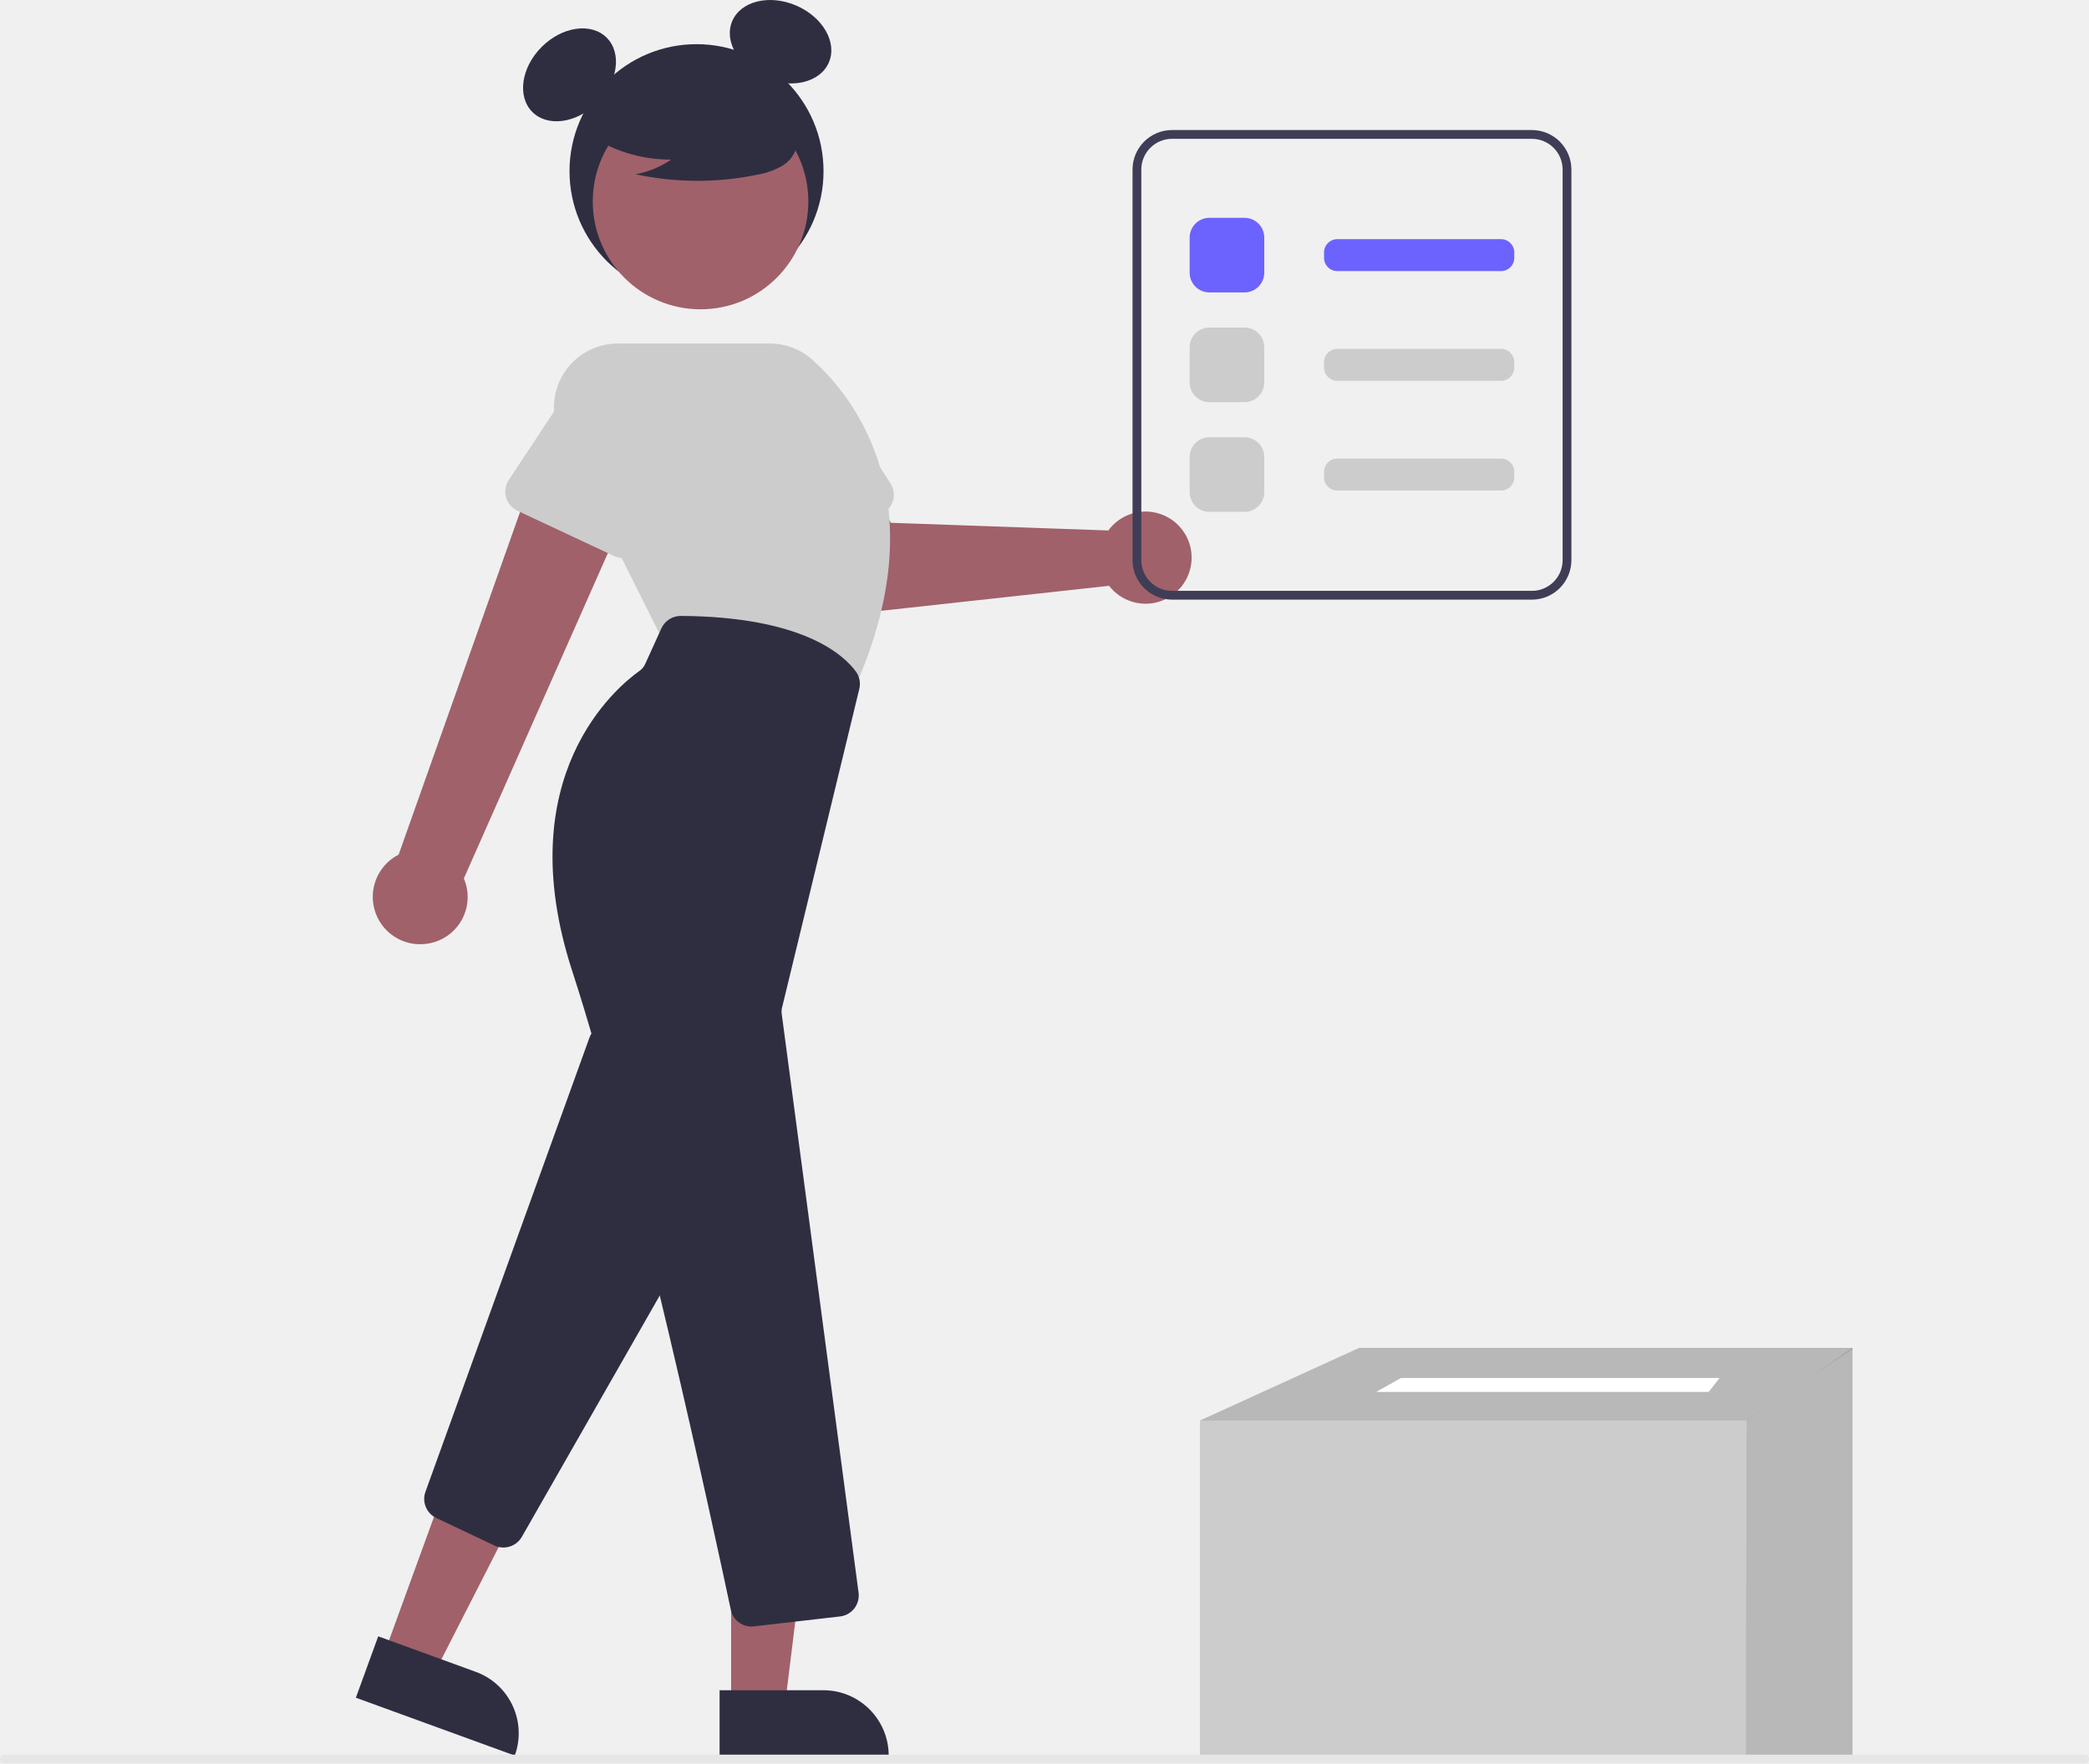
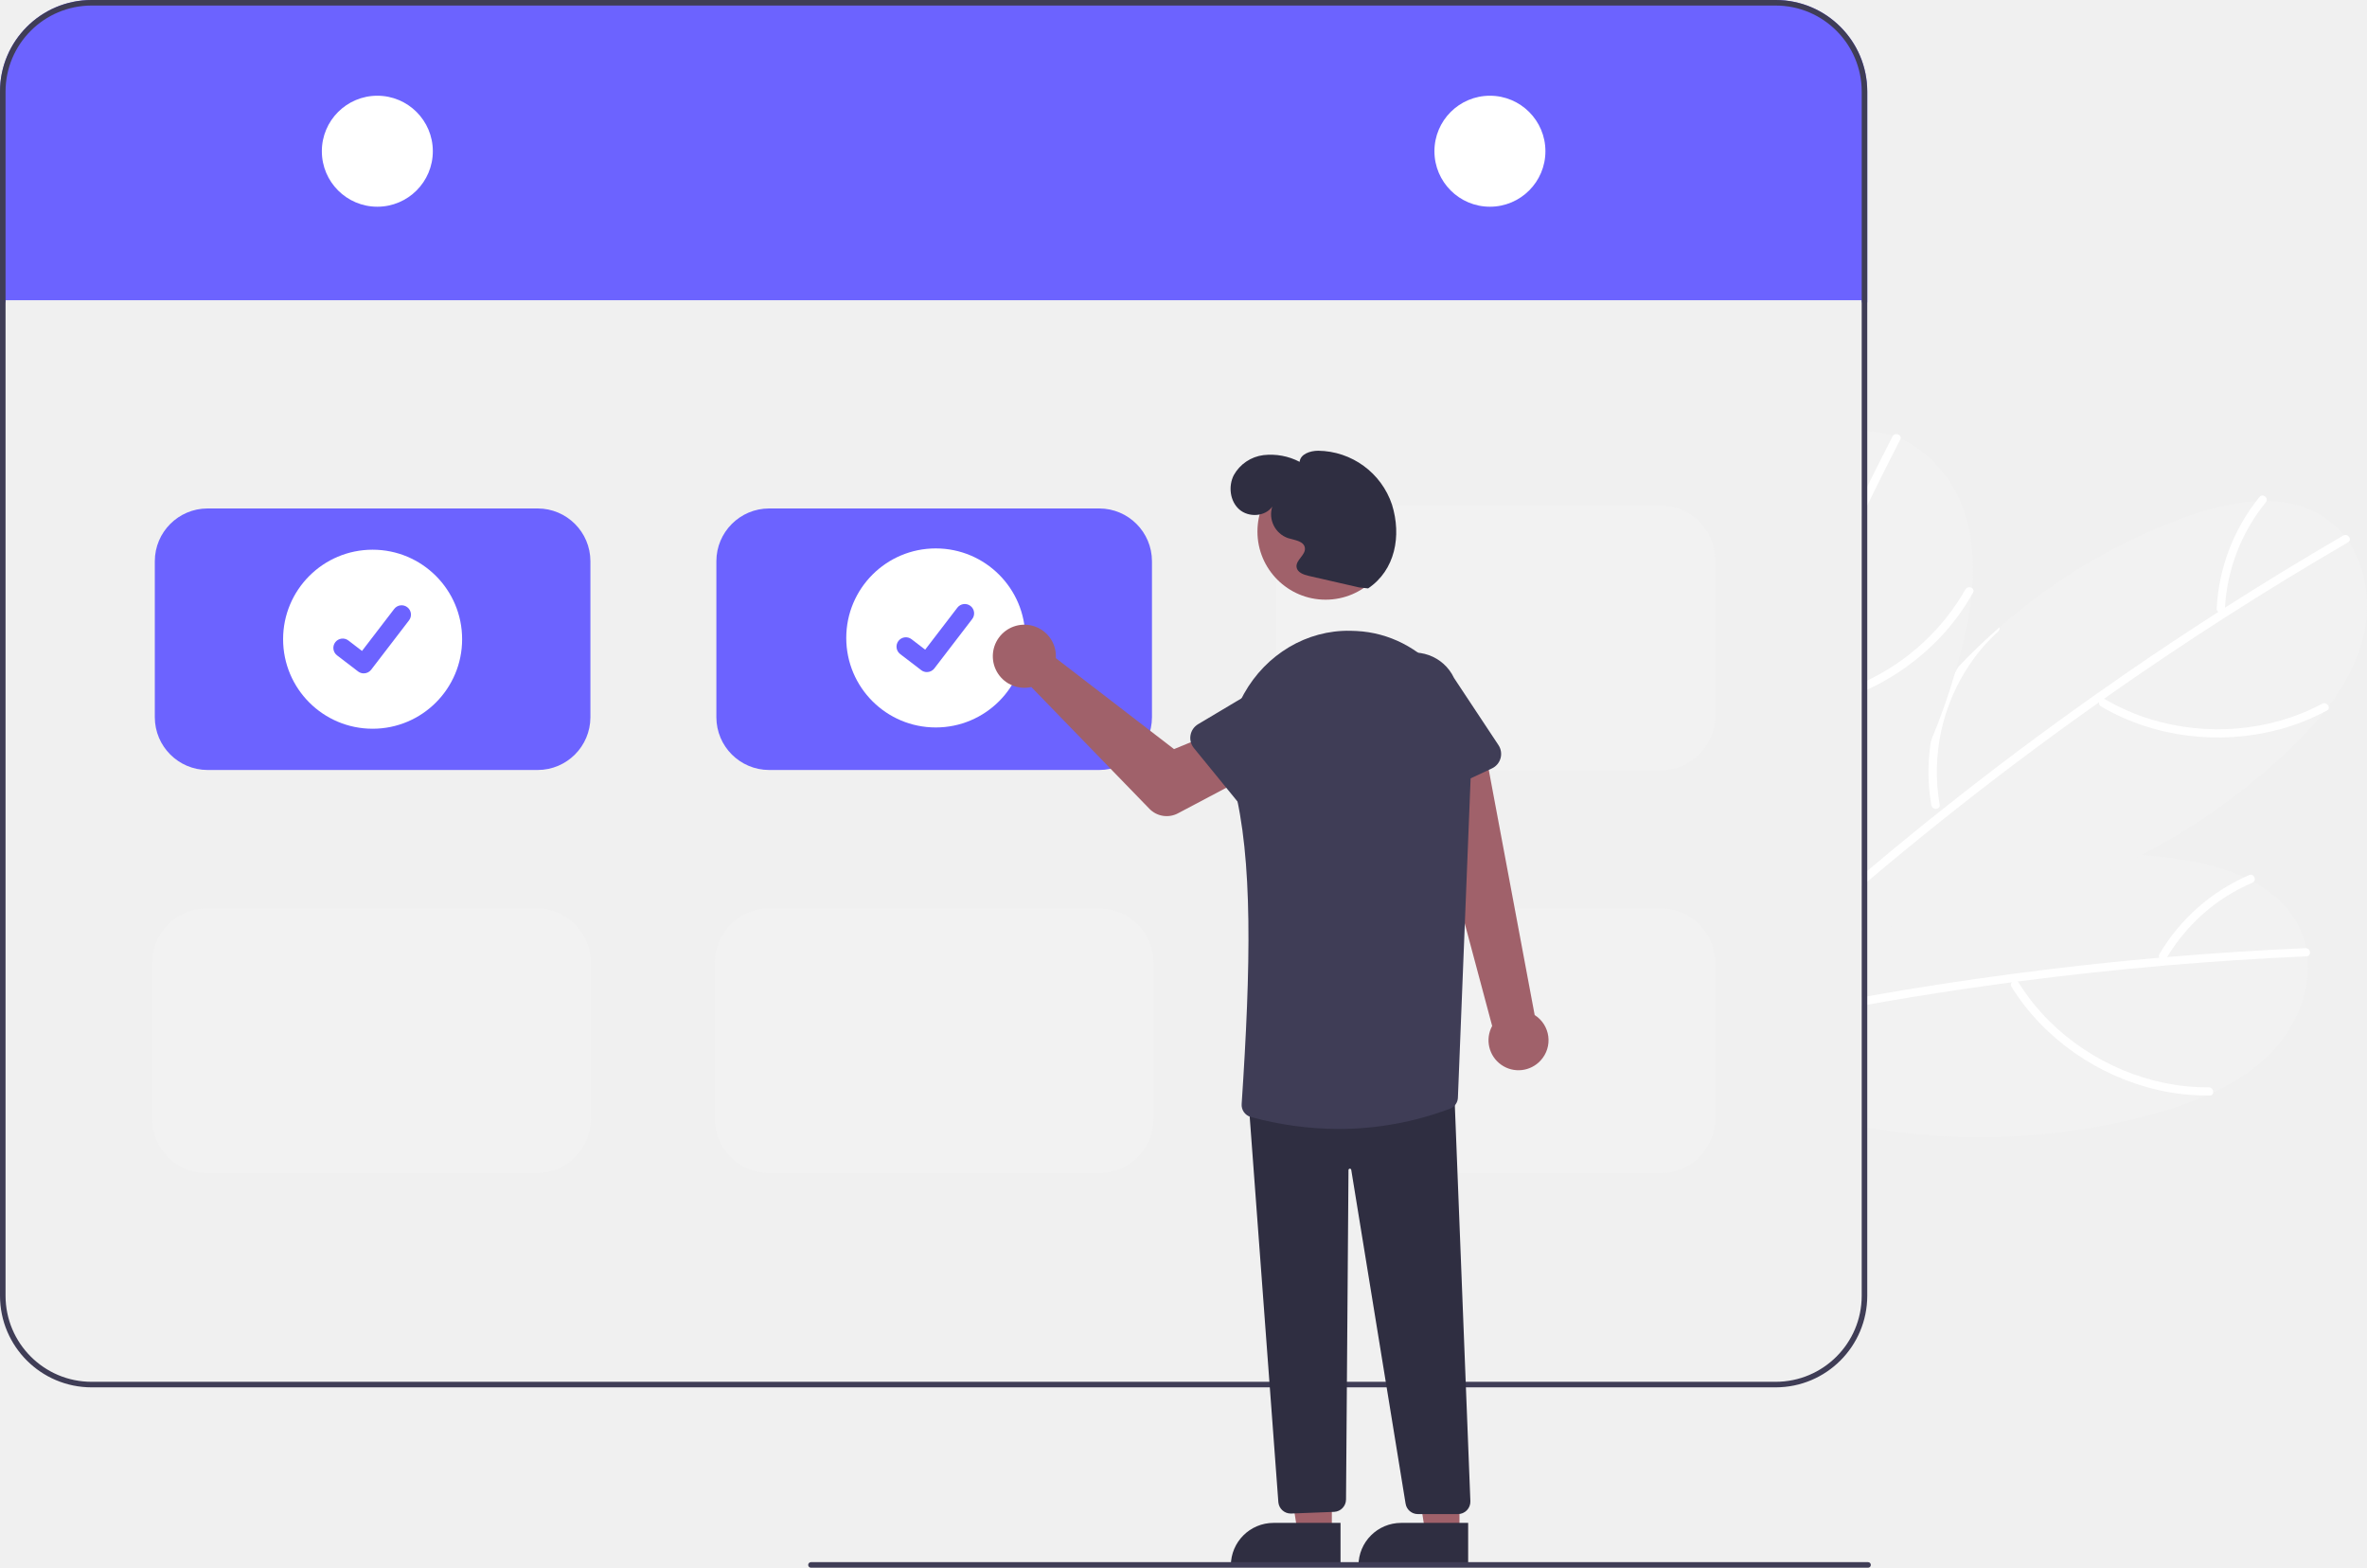
- <svg xmlns="http://www.w3.org/2000/svg" data-name="Layer 1" width="476" height="401.805" viewBox="0 0 476 401.805">
-   <path id="ad4b1b16-27d0-4c9f-840a-ee213421f5fc-7" data-name="Path 704" d="M615.624,368.703a10.52,10.52,0,0,0-1.072,1.264l-49.562-1.751-5.669-10.631-17.162,6.458,8.206,19.8a8,8,0,0,0,8.263,4.889l56.085-6.158a10.5,10.5,0,1,0,.911-13.866Z" transform="translate(-362 -249.0974)" fill="#a0616a" />
-   <circle cx="158.71" cy="39.005" r="28.94" fill="#2f2e41" />
-   <ellipse cx="491.77" cy="266.148" rx="11.975" ry="8.981" transform="translate(-406.1588 176.5892) rotate(-45)" fill="#2f2e41" />
-   <ellipse cx="539.86" cy="258.604" rx="8.981" ry="11.975" transform="translate(-272.0264 404.3829) rotate(-66.86956)" fill="#2f2e41" />
-   <path d="M562.816,366.244l-22.209,9.931a4.817,4.817,0,0,1-6.604-3.096l-6.549-23.353A13.377,13.377,0,0,1,551.91,338.875l13.001,20.382a4.817,4.817,0,0,1-2.095,6.986Z" transform="translate(-362 -249.0974)" fill="#ccc" />
-   <path d="M460.248,463.954a10.743,10.743,0,0,0,7.445-14.694L507.295,359.788l-22.655-5.706-31.804,89.742a10.801,10.801,0,0,0,7.412,20.13Z" transform="translate(-362 -249.0974)" fill="#a0616a" />
-   <polygon points="87.453 377.033 98.973 381.227 120.634 338.789 103.631 332.599 87.453 377.033" fill="#a0616a" />
-   <path d="M444.474,628.082h38.531a0,0,0,0,1,0,0V642.969a0,0,0,0,1,0,0H459.36a14.887,14.887,0,0,1-14.887-14.887v0A0,0,0,0,1,444.474,628.082Z" transform="translate(320.0624 1142.26) rotate(-159.9935)" fill="#2f2e41" />
-   <path d="M476.702,601.708a4.774,4.774,0,0,1-2.044-.459l-13.239-6.271A4.799,4.799,0,0,1,458.95,588.989l37.364-103.468a4.817,4.817,0,0,1,8.661-.841l19.762,32.937a4.822,4.822,0,0,1,.052,4.868l-43.887,76.802A4.84,4.84,0,0,1,476.702,601.708Z" transform="translate(-362 -249.0974)" fill="#2f2e41" />
-   <circle cx="159.628" cy="45.913" r="24.561" fill="#a0616a" />
-   <path d="M556.375,406.68l-43.488-11.96-23.13-46.259a14.576,14.576,0,0,1,13.038-21.095h34.599a14.557,14.557,0,0,1,9.73,3.721c9.281,8.315,28.781,32.285,9.439,75.173Z" transform="translate(-362 -249.0974)" fill="#ccc" />
-   <path d="M501.934,375.789l-22.033-10.314a4.817,4.817,0,0,1-1.974-7.022L491.317,338.232a13.377,13.377,0,0,1,24.198,11.413L508.591,372.808a4.817,4.817,0,0,1-6.657,2.982Z" transform="translate(-362 -249.0974)" fill="#ccc" />
-   <polygon points="166.591 388.629 178.851 388.629 184.684 341.341 166.589 341.342 166.591 388.629" fill="#a0616a" />
-   <path d="M525.965,634.223h38.531a0,0,0,0,1,0,0v14.887a0,0,0,0,1,0,0H540.851a14.887,14.887,0,0,1-14.887-14.887v0A0,0,0,0,1,525.965,634.223Z" transform="translate(728.4891 1034.211) rotate(179.9974)" fill="#2f2e41" />
-   <path d="M533.221,619.707a4.791,4.791,0,0,1-4.698-3.814c-3.524-16.604-21.826-101.651-36.111-145.459-14.534-44.57,10.218-64.872,15.328-68.489a3.763,3.763,0,0,0,1.253-1.513l3.712-8.166a4.834,4.834,0,0,1,4.397-2.827h.03c27.829.166,37.184,8.939,39.914,12.703a4.761,4.761,0,0,1,.754,3.926l-17.608,72.645a3.75,3.75,0,0,0-.073,1.377l17.518,131.9a4.818,4.818,0,0,1-4.223,5.42l-19.629,2.264A4.925,4.925,0,0,1,533.221,619.707Z" transform="translate(-362 -249.0974)" fill="#2f2e41" />
-   <path d="M495.82,279.562a33.405,33.405,0,0,0,19.091,5.9,20.471,20.471,0,0,1-8.114,3.338,67.359,67.359,0,0,0,27.514.155,17.807,17.807,0,0,0,5.76-1.978,7.289,7.289,0,0,0,3.555-4.755c.604-3.449-2.083-6.582-4.876-8.693a35.967,35.967,0,0,0-30.224-6.04c-3.376.873-6.759,2.347-8.951,5.059s-2.843,6.891-.753,9.684Z" transform="translate(-362 -249.0974)" fill="#2f2e41" />
-   <polygon points="422.116 307.116 422.116 400.848 397.802 400.145 273.41 400.145 273.41 323.678 309.706 307.116 422.116 307.116" fill="#ccc" />
-   <polygon points="422.116 307.116 422.116 307.408 413.387 313.25 397.802 323.678 273.41 323.678 309.706 307.116 422.116 307.116" opacity="0.1" style="isolation:isolate" />
-   <polygon points="422.116 307.116 422.116 400.848 397.802 400.145 397.978 323.501 413.387 313.25 421.975 307.116 422.116 307.116" opacity="0.1" style="isolation:isolate" />
-   <polygon points="389.344 317.158 313.582 317.158 319.22 313.987 391.811 313.987 389.344 317.158" fill="#fff" />
-   <path id="f35e270b-7f5a-4111-9d26-c6e282c8c57d-8" data-name="Path 717" d="M837,650.903H363a1,1,0,0,1,0-2H837a1,1,0,0,1,0,2Z" transform="translate(-362 -249.0974)" fill="#e6e6e6" />
-   <path d="M711.059,385.729h-82a9.01,9.01,0,0,1-9-9v-89a9.01,9.01,0,0,1,9-9h82a9.01,9.01,0,0,1,9,9v89A9.01,9.01,0,0,1,711.059,385.729Zm-82-105a7.008,7.008,0,0,0-7,7v89a7.008,7.008,0,0,0,7,7h82a7.008,7.008,0,0,0,7-7v-89a7.008,7.008,0,0,0-7-7Z" transform="translate(-362 -249.0974)" fill="#3f3d56" />
-   <path d="M645.574,315.729h-8a4.505,4.505,0,0,1-4.5-4.5v-8a4.505,4.505,0,0,1,4.5-4.5h8a4.505,4.505,0,0,1,4.5,4.5v8A4.505,4.505,0,0,1,645.574,315.729Z" transform="translate(-362 -249.0974)" fill="#6c63ff" />
-   <path d="M645.574,340.729h-8a4.505,4.505,0,0,1-4.5-4.5v-8a4.505,4.505,0,0,1,4.5-4.5h8a4.505,4.505,0,0,1,4.5,4.5v8A4.505,4.505,0,0,1,645.574,340.729Z" transform="translate(-362 -249.0974)" fill="#ccc" />
-   <path d="M704.044,310.866H666.695a3.003,3.003,0,0,1-3-3v-1.274a3.003,3.003,0,0,1,3-3H704.044a3.003,3.003,0,0,1,3,3v1.274A3.003,3.003,0,0,1,704.044,310.866Z" transform="translate(-362 -249.0974)" fill="#6c63ff" />
-   <path d="M704.044,335.866H666.695a3.003,3.003,0,0,1-3-3v-1.274a3.003,3.003,0,0,1,3-3H704.044a3.003,3.003,0,0,1,3,3v1.274A3.003,3.003,0,0,1,704.044,335.866Z" transform="translate(-362 -249.0974)" fill="#ccc" />
-   <path d="M645.574,365.729h-8a4.505,4.505,0,0,1-4.5-4.5v-8a4.505,4.505,0,0,1,4.5-4.5h8a4.505,4.505,0,0,1,4.5,4.5v8A4.505,4.505,0,0,1,645.574,365.729Z" transform="translate(-362 -249.0974)" fill="#ccc" />
-   <path d="M704.044,360.866H666.695a3.003,3.003,0,0,1-3-3v-1.274a3.003,3.003,0,0,1,3-3H704.044a3.003,3.003,0,0,1,3,3v1.274A3.003,3.003,0,0,1,704.044,360.866Z" transform="translate(-362 -249.0974)" fill="#ccc" />
+ <svg xmlns="http://www.w3.org/2000/svg" data-name="Layer 1" width="853.117" height="565" viewBox="0 0 853.117 565">
+   <path d="M993.211,545.61c-6.16,6.73-13.8,11.74-22.09,15.63h-.01c-.78.37-1.56.73-2.35,1.07h-.01l-.01.01-.01-.01h-.01a.01.01,0,0,1-.01.01H968.701l-.01-.01c-.01.01-.01.01-.02,0l-.01.01-.01-.01h-.01c-.01.01-.01.01-.02,0h-.01a139.774,139.774,0,0,1-17.06,6.1,236.651,236.651,0,0,1-105.11,5.49c-.67-.12-1.33-.24-2-.36V492.43c.66-.28,1.33-.56,2-.83q6.555-2.715,13.27-4.99,9.66-3.3,19.59-5.66a212.167,212.167,0,0,1,66.04-5.34q6.045.45,12.06,1.3c8.39,1.17,17.19,3.21,24.93,6.75h.01c1.13.53,2.24,1.08,3.34,1.67,6.88,3.73,12.68,8.86,16.22,15.89a30.573,30.573,0,0,1,2.72,7.99v.02c.2.96.34,1.93.45,2.89C1006.331,523.96,1001.421,536.63,993.211,545.61Z" transform="translate(-173.4413 -167.5)" fill="#f2f2f2" />
+   <path d="M1005.071,512.12a1.358,1.358,0,0,1-.3.04q-25.695,1.125-51.32,3.34h-.03c-.07.01-.13.01-.2.02Q926.911,517.8,900.711,521.23c-.74.1-1.47.2-2.2.29q-18.119,2.415-36.17,5.36-7.965,1.305-15.9,2.72c-.67.12-1.33.23-2,.36v-3.03c.67-.13,1.34-.24,2-.36q26.43-4.68,53.04-8.17,6.69-.9,13.4-1.7,19.38-2.34,38.82-4.04c.95-.08,1.89-.16,2.84-.24q24.885-2.115,49.84-3.21a.939.939,0,0,1,.24.02C1006.222,509.37,1006.561,511.77,1005.071,512.12Z" transform="translate(-173.4413 -167.5)" fill="#fff" />
+   <path d="M969.497,559.363c-21.34.157-42.364-8.892-57.458-23.869a77.826,77.826,0,0,1-11.184-14.07c-1.017-1.632-3.398.168-2.389,1.785,11.723,18.8,31.25,32.193,52.778,37.117a80.811,80.811,0,0,0,18.636,1.994c1.914-.014,1.517-2.972-.384-2.958Z" transform="translate(-173.4413 -167.5)" fill="#fff" />
+   <path d="M879.301,480.95a1.692,1.692,0,0,1-1.25,1.13,65.22,65.22,0,0,0-14.08,5.5,68.406,68.406,0,0,0-17.53,13.25c-.27.27-.53.54-.78.82-.42.44-.82.89-1.22,1.35v-4.36c.64-.68,1.31-1.35,2-1.99a71.912,71.912,0,0,1,13.27-10.04Q869.371,483.31,879.301,480.95Z" transform="translate(-173.4413 -167.5)" fill="#fff" />
+   <path d="M984.1,482.872a69.402,69.402,0,0,0-32.422,28.586,1.5,1.5,0,0,0,.793,1.954,1.528,1.528,0,0,0,1.954-.793A66.049,66.049,0,0,1,985.221,485.635c1.765-.754.648-3.519-1.121-2.763Z" transform="translate(-173.4413 -167.5)" fill="#fff" />
+   <path d="M1025.021,397.94c-2.32,8.82-6.77,16.81-12.3,24.1l-.01.01c-.51.68-1.04,1.37-1.59,2.03v.01a139.271,139.271,0,0,1-12.41,13.39,233.429,233.429,0,0,1-53.37,38.13c-30.67,16.02-64.95,25.49-98.9,26.03-.26.01-.52.01-.78.01-.41.01-.82.01-1.22.01V456.21c.65-1.24,1.32-2.48,2-3.71a219.524,219.524,0,0,1,32.03-43.82c.3-.33.61-.66.92-.98q7.02-7.41,14.72-14.11a210.819,210.819,0,0,1,67.29-39.85c7.97-2.86,16.71-5.15,25.21-5.6,1.25-.07,2.49-.1,3.74-.09,7.83.11,15.34,1.96,21.75,6.54a30.999,30.999,0,0,1,6.12,5.81c.62.77,1.19,1.56,1.74,2.37v.01C1026.581,372.68,1028.121,386.17,1025.021,397.94Z" transform="translate(-173.4413 -167.5)" fill="#f2f2f2" />
+   <path d="M1019.961,362.77v.01a1.461,1.461,0,0,1-.24.17q-22.2,12.915-43.84,26.77c-.02.01-.03.02-.05.03a1.739,1.739,0,0,1-.18.11q-22.245,14.25-43.86,29.46c-.6.42-1.21.85-1.82,1.28q-14.925,10.545-29.54,21.54-27.601,20.79-53.99,43.12c-.67.56-1.33,1.13-2,1.7v-3.89c.66-.57,1.33-1.14,2-1.7q10.11-8.535,20.4-16.83c2.05-1.65,4.11-3.3,6.17-4.93q27.45-21.855,56.13-42.08h.01q5.64-3.975,11.3-7.88,16.08-11.07,32.521-21.61c.79-.51,1.59-1.02,2.39-1.53q21.045-13.44,42.64-26a1.489,1.489,0,0,1,.22-.11C1019.722,359.8,1021.131,361.78,1019.961,362.77Z" transform="translate(-173.4413 -167.5)" fill="#fff" />
+   <path d="M1010.409,421.133c-18.825,10.052-41.646,11.805-61.97,5.553a77.827,77.827,0,0,1-16.44-7.265c-1.659-.972-2.931,1.727-1.286,2.691,19.114,11.203,42.628,13.993,63.98,8.353a80.812,80.812,0,0,0,17.43-6.891c1.688-.901-.037-3.336-1.713-2.441Z" transform="translate(-173.4413 -167.5)" fill="#fff" />
+   <path d="M869.562,457.722a68.553,68.553,0,0,1-.952-15.869,72.319,72.319,0,0,1,10.781-34.151q7.028-7.407,14.723-14.112a1.705,1.705,0,0,1-.586,1.585,65.451,65.451,0,0,0-9.912,11.408,69.122,69.122,0,0,0-11.082,50.892,1.212,1.212,0,0,1-.314,1.143A1.625,1.625,0,0,1,869.562,457.722Z" transform="translate(-173.4413 -167.5)" fill="#fff" />
+   <path d="M987.809,346.612a69.402,69.402,0,0,0-15.433,40.375,1.5,1.5,0,0,0,1.61,1.362,1.528,1.528,0,0,0,1.362-1.61,66.048,66.048,0,0,1,14.737-38.201c1.213-1.488-1.061-3.417-2.276-1.926Z" transform="translate(-173.4413 -167.5)" fill="#fff" />
+   <path d="M884.251,379.47v.01c-.07.86-.15,1.71-.24,2.56v.02a141.299,141.299,0,0,1-3.25,17.96c-.7,2.9-1.46,5.78-2.29,8.66-.1.37-.21.74-.32,1.1v.01a229.523,229.523,0,0,1-8.74,24.65,238.918,238.918,0,0,1-22.97,42.22c-.65.97-1.32,1.94-2,2.9V322.96c.67-.04,1.33-.04,2-.02q.48,0,.96.03a30.322,30.322,0,0,1,8.28,1.61c.94.31,1.85.66,2.75,1.05,10.91,4.78,19.48,15.32,23.2,26.91C884.421,361.22,884.981,370.35,884.251,379.47Z" transform="translate(-173.4413 -167.5)" fill="#f2f2f2" />
+   <path d="M858.432,325.63a1.076,1.076,0,0,1-.11.28q-6.075,11.805-11.88,23.73c-.67,1.37-1.34,2.75-2,4.12v-6.8q.99-2.04,2-4.08,4.485-9.09,9.12-18.1a1.304,1.304,0,0,1,.12-.2C856.601,323.26,858.881,324.16,858.432,325.63Z" transform="translate(-173.4413 -167.5)" fill="#fff" />
+   <path d="M884.571,381.08c-.18.32-.36.64-.56.96a79.816,79.816,0,0,1-10.42,14.24,85.916,85.916,0,0,1-27.15,19.77c-.66.32-1.33.62-2,.9V413.7c.67-.3,1.34-.61,2-.93a80.866,80.866,0,0,0,35.37-32.82,1.645,1.645,0,0,1,2.44-.47A1.153,1.153,0,0,1,884.571,381.08Z" transform="translate(-173.4413 -167.5)" fill="#fff" />
+   <path d="M846.441,200.5v76h-2v-.81h-669v.81h-2v-76a33.032,33.032,0,0,1,33-33h607A33.032,33.032,0,0,1,846.441,200.5Z" transform="translate(-173.4413 -167.5)" fill="#6c63ff" />
+   <path d="M813.441,167.5h-607a33.032,33.032,0,0,0-33,33v434a33.032,33.032,0,0,0,33,33h607a33.032,33.032,0,0,0,33-33v-434A33.032,33.032,0,0,0,813.441,167.5Zm31,467a31.04,31.04,0,0,1-31,31h-607a31.04,31.04,0,0,1-31-31v-434a31.04,31.04,0,0,1,31-31h607a31.04,31.04,0,0,1,31,31Z" transform="translate(-173.4413 -167.5)" fill="#3f3d56" />
+   <circle cx="136" cy="54.5" r="20" fill="#fff" />
+   <circle cx="537" cy="54.5" r="20" fill="#fff" />
+   <path d="M367.226,445.002H248.25a19.033,19.033,0,0,1-19.011-19.011V369.758a19.033,19.033,0,0,1,19.011-19.011H367.226a19.033,19.033,0,0,1,19.011,19.011v56.233A19.033,19.033,0,0,1,367.226,445.002Z" transform="translate(-173.4413 -167.5)" fill="#6c63ff" />
+   <path d="M569.624,445.002H450.648a19.033,19.033,0,0,1-19.011-19.011V369.758a19.033,19.033,0,0,1,19.011-19.011H569.624a19.033,19.033,0,0,1,19.011,19.011v56.233A19.033,19.033,0,0,1,569.624,445.002Z" transform="translate(-173.4413 -167.5)" fill="#6c63ff" />
+   <path d="M569.624,590.293H450.648a19.61,19.61,0,0,1-19.588-19.588V514.473A19.61,19.61,0,0,1,450.648,494.885H569.624A19.61,19.61,0,0,1,589.212,514.473v56.233A19.61,19.61,0,0,1,569.624,590.293Z" transform="translate(-173.4413 -167.5)" fill="#f2f2f2" />
+   <path d="M366.836,590.293H247.86A19.61,19.61,0,0,1,228.272,570.706V514.473A19.61,19.61,0,0,1,247.86,494.885H366.836a19.61,19.61,0,0,1,19.588,19.588v56.233A19.61,19.61,0,0,1,366.836,590.293Z" transform="translate(-173.4413 -167.5)" fill="#f2f2f2" />
+   <path d="M772.023,590.293H653.047a19.61,19.61,0,0,1-19.588-19.588V514.473A19.61,19.61,0,0,1,653.047,494.885H772.023a19.61,19.61,0,0,1,19.588,19.588v56.233A19.61,19.61,0,0,1,772.023,590.293Z" transform="translate(-173.4413 -167.5)" fill="#f2f2f2" />
+   <path d="M772.023,445.115H653.047a19.61,19.61,0,0,1-19.588-19.588V369.294a19.61,19.61,0,0,1,19.588-19.588H772.023a19.61,19.61,0,0,1,19.588,19.588v56.233A19.61,19.61,0,0,1,772.023,445.115Z" transform="translate(-173.4413 -167.5)" fill="#f2f2f2" />
+   <circle cx="134.297" cy="230.374" r="32.262" fill="#fff" />
+   <path d="M304.54,410.181a3.346,3.346,0,0,1-2.013-.669l-.036-.027-7.582-5.805a3.368,3.368,0,1,1,4.097-5.348l4.911,3.766,11.605-15.135a3.368,3.368,0,0,1,4.723-.623l-.072.098.074-.097a3.372,3.372,0,0,1,.623,4.723l-13.65,17.802A3.37,3.37,0,0,1,304.54,410.181Z" transform="translate(-173.4413 -167.5)" fill="#6c63ff" />
+   <circle cx="337.271" cy="229.911" r="32.262" fill="#fff" />
+   <path d="M507.515,409.718a3.346,3.346,0,0,1-2.013-.669l-.036-.027-7.582-5.805a3.368,3.368,0,1,1,4.097-5.348l4.911,3.766,11.605-15.135a3.368,3.368,0,0,1,4.723-.623l-.072.098.074-.097a3.372,3.372,0,0,1,.623,4.723l-13.65,17.802A3.37,3.37,0,0,1,507.515,409.718Z" transform="translate(-173.4413 -167.5)" fill="#6c63ff" />
+   <path d="M728.754,549.65a10.743,10.743,0,0,0-2.183-16.327l-18.011-96.173-21.905,8.123,24.592,91.981a10.801,10.801,0,0,0,17.506,12.397Z" transform="translate(-173.4413 -167.5)" fill="#a0616a" />
+   <path d="M553.969,402.9a11.406,11.406,0,0,1,.022,1.796l42.59,32.78,12.078-4.96,9.867,17.249-20.528,10.858a8.67,8.67,0,0,1-10.277-1.627l-42.571-43.889a11.376,11.376,0,1,1,8.819-12.206Z" transform="translate(-173.4413 -167.5)" fill="#a0616a" />
+   <polygon points="480.028 552.849 467.769 552.849 461.936 515.561 480.031 515.562 480.028 552.849" fill="#a0616a" />
+   <path d="M656.596,732.233l-39.531-.001v-.5a15.386,15.386,0,0,1,15.386-15.386h.001l24.144.001Z" transform="translate(-173.4413 -167.5)" fill="#2f2e41" />
+   <polygon points="526.028 552.849 513.769 552.849 507.936 515.561 526.031 515.562 526.028 552.849" fill="#a0616a" />
+   <path d="M702.596,732.233l-39.531-.001v-.5a15.386,15.386,0,0,1,15.386-15.386h.001l24.144.001Z" transform="translate(-173.4413 -167.5)" fill="#2f2e41" />
+   <path d="M638.664,712.979a4.49,4.49,0,0,1-4.475-4.072L623.506,565.218l.505-.041,73.521-6.043.02.522L703.396,708.507a4.5,4.5,0,0,1-4.497,4.668H684.483a4.475,4.475,0,0,1-4.448-3.815L660.46,589.114a.5.5,0,0,0-.994.072L658.578,707.91a4.505,4.505,0,0,1-4.263,4.462l-15.409.601C638.825,712.977,638.744,712.979,638.664,712.979Z" transform="translate(-173.4413 -167.5)" fill="#2f2e41" />
+   <circle cx="477.772" cy="191.564" r="24.561" fill="#a0616a" />
+   <path d="M655.968,574.382a121.037,121.037,0,0,1-31.768-4.342,4.51,4.51,0,0,1-3.236-4.687c3.306-49.693,4.084-88.257-2.869-114.939-2.963-11.372-1.618-23.349,3.691-32.86,7.99-14.313,22.675-23.024,38.34-22.724h0q1.123.021,2.268.08c23.773,1.224,42.297,22.73,41.294,47.942l-4.782,120.168a4.44,4.44,0,0,1-2.815,4.044A114.245,114.245,0,0,1,655.968,574.382Z" transform="translate(-173.4413 -167.5)" fill="#3f3d56" />
+   <path d="M622.136,459.641l-18.398-22.544a5.761,5.761,0,0,1,1.514-8.592l24.921-14.85a16.001,16.001,0,0,1,20.16,24.853l-19.477,21.373a5.761,5.761,0,0,1-8.721-.239Z" transform="translate(-173.4413 -167.5)" fill="#3f3d56" />
+   <path d="M680.011,456.812a5.755,5.755,0,0,1-3.164-3.606l-8.282-27.705A16.001,16.001,0,0,1,697.509,411.849L713.525,436.037a5.761,5.761,0,0,1-2.361,8.399l-26.354,12.336A5.755,5.755,0,0,1,680.011,456.812Z" transform="translate(-173.4413 -167.5)" fill="#3f3d56" />
+   <path d="M663.35,379.217l-18.206-4.167c-1.878-.43-4.134-1.25-4.395-3.159-.35-2.565,3.341-4.352,3.001-6.919-.33-2.486-3.693-2.806-6.09-3.54a9.111,9.111,0,0,1-5.672-11.34c-2.594,3.656-8.522,3.969-11.887,1.007s-4.01-8.336-1.99-12.338a14.287,14.287,0,0,1,10.724-7.24,22.617,22.617,0,0,1,13.023,2.428c.267-2.833,3.804-3.982,6.65-4.007a28.431,28.431,0,0,1,26.643,19.446c3.492,11.252,1.156,23.586-8.614,30.17Z" transform="translate(-173.4413 -167.5)" fill="#2f2e41" />
+   <path d="M846.729,732.5h-381a1,1,0,1,1,0-2h381a1,1,0,1,1,0,2Z" transform="translate(-173.4413 -167.5)" fill="#3f3d56" />
</svg>
